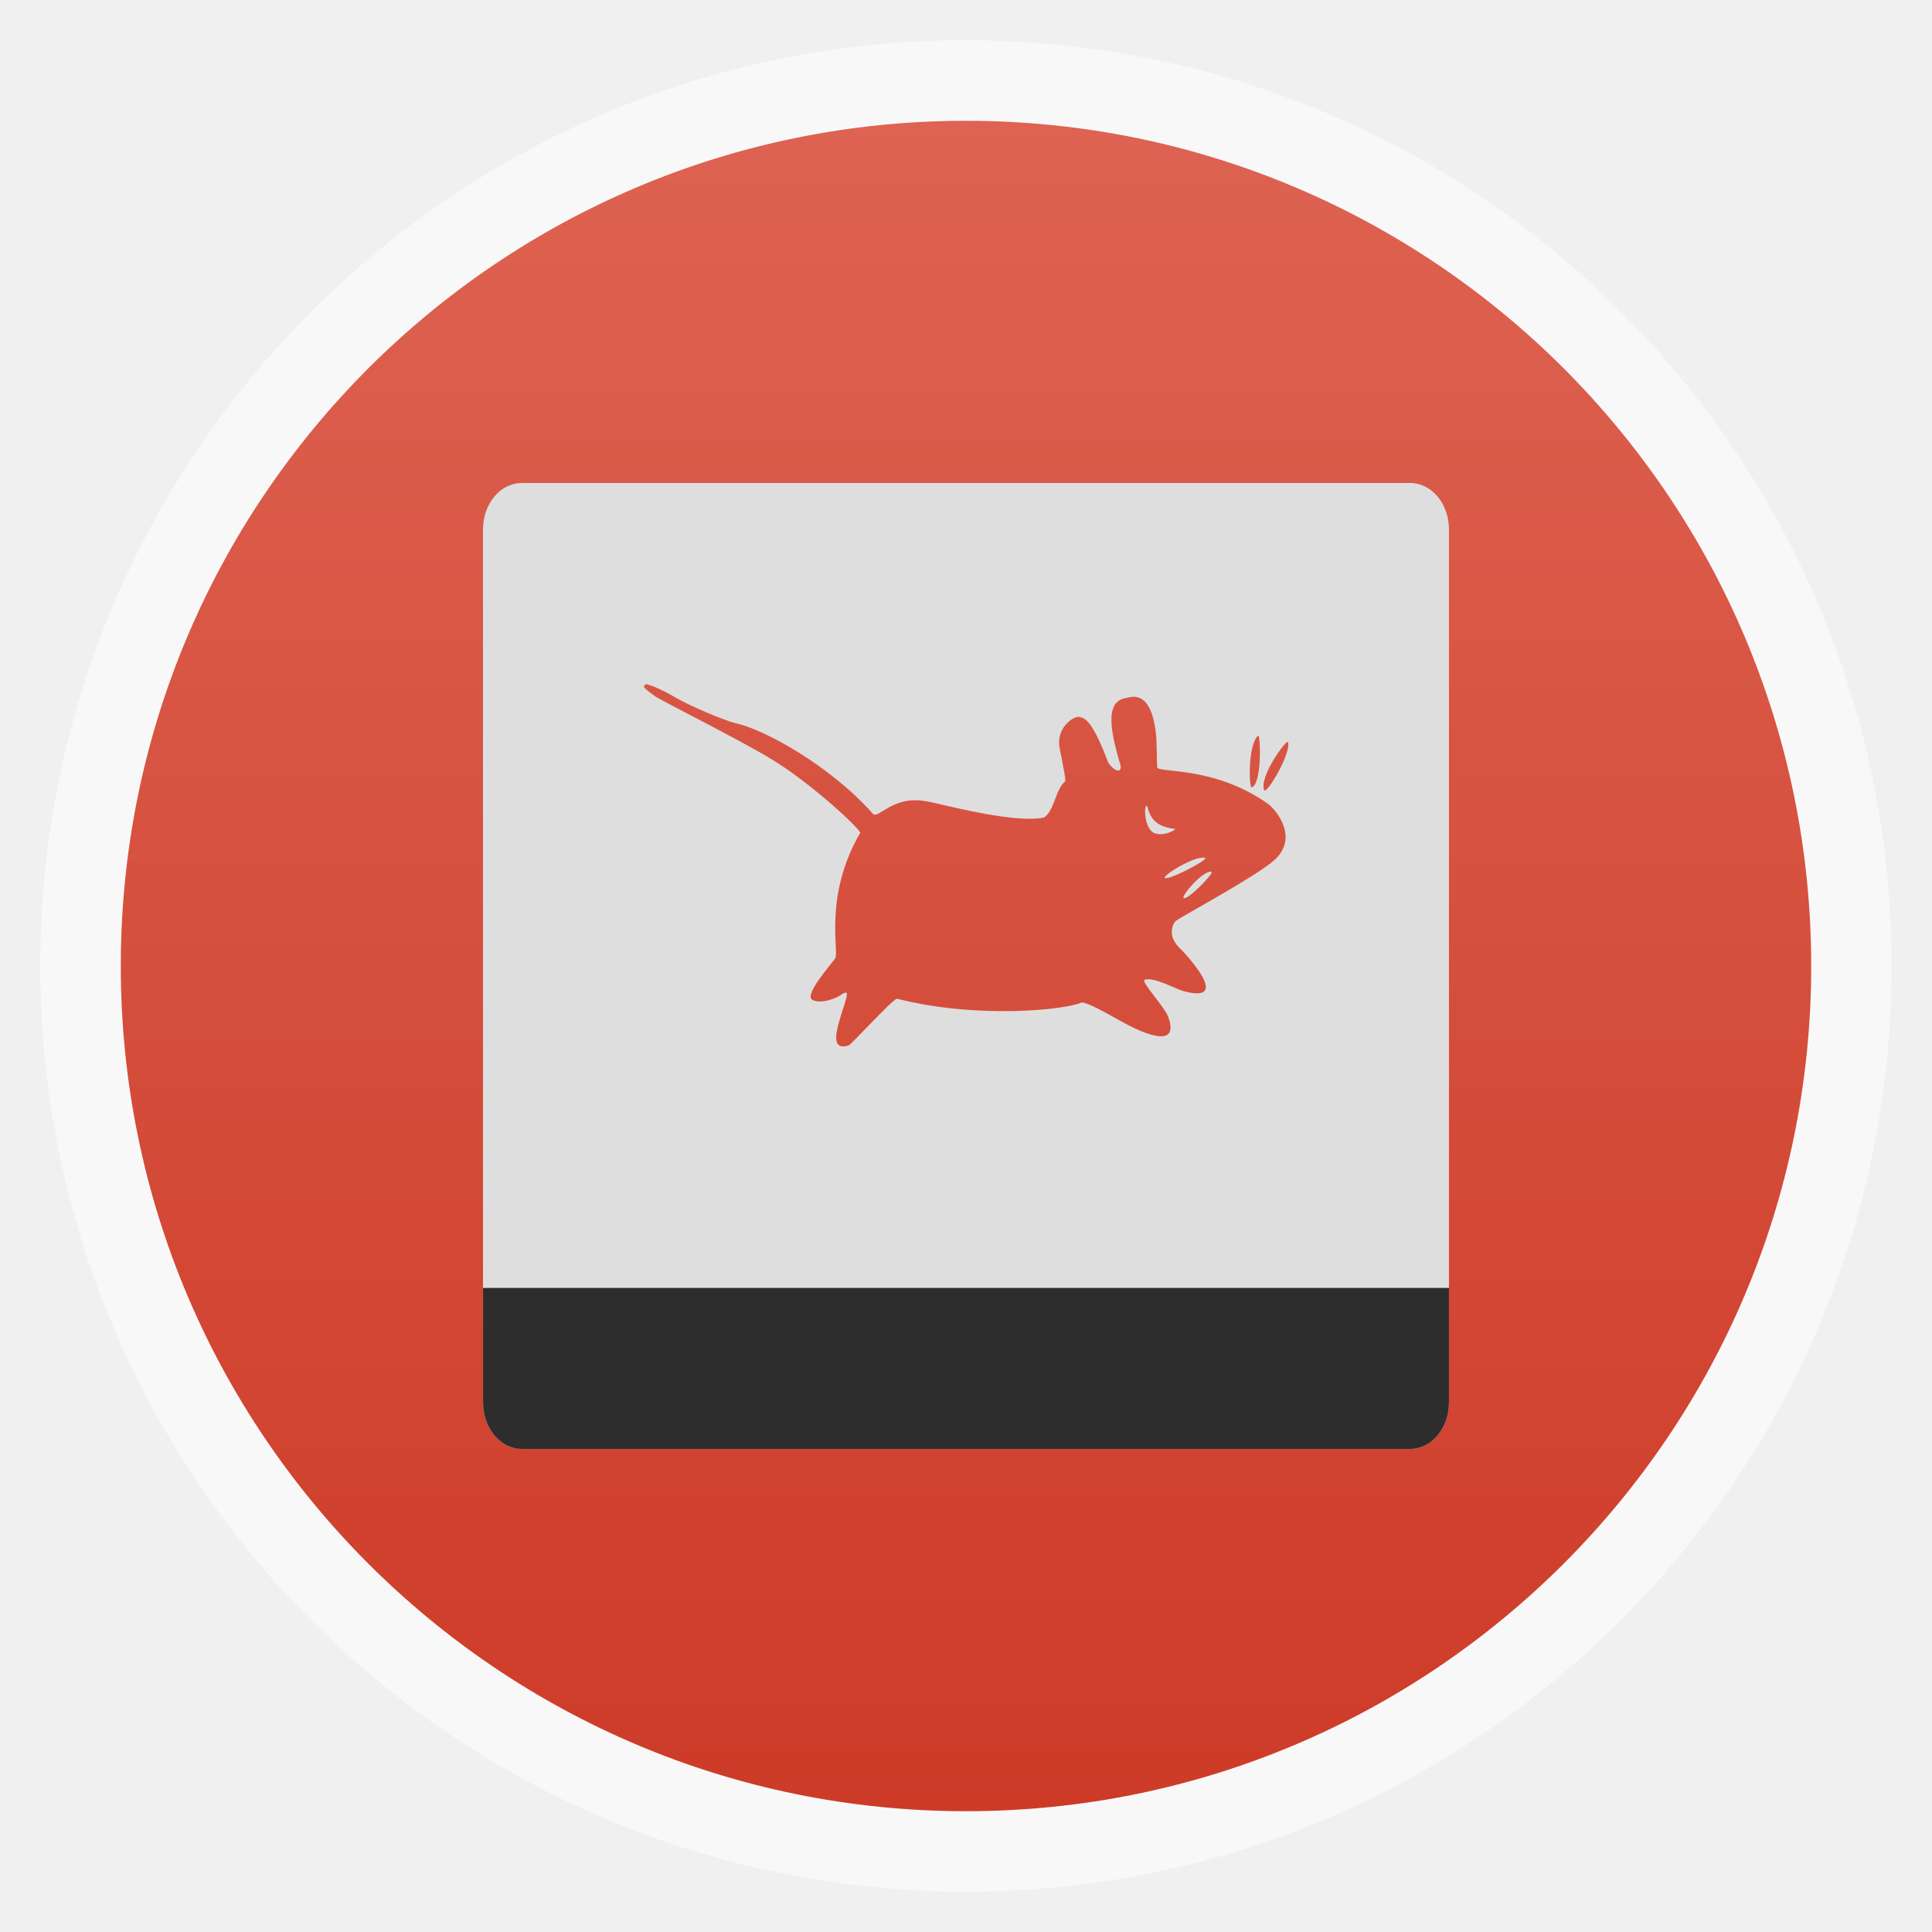
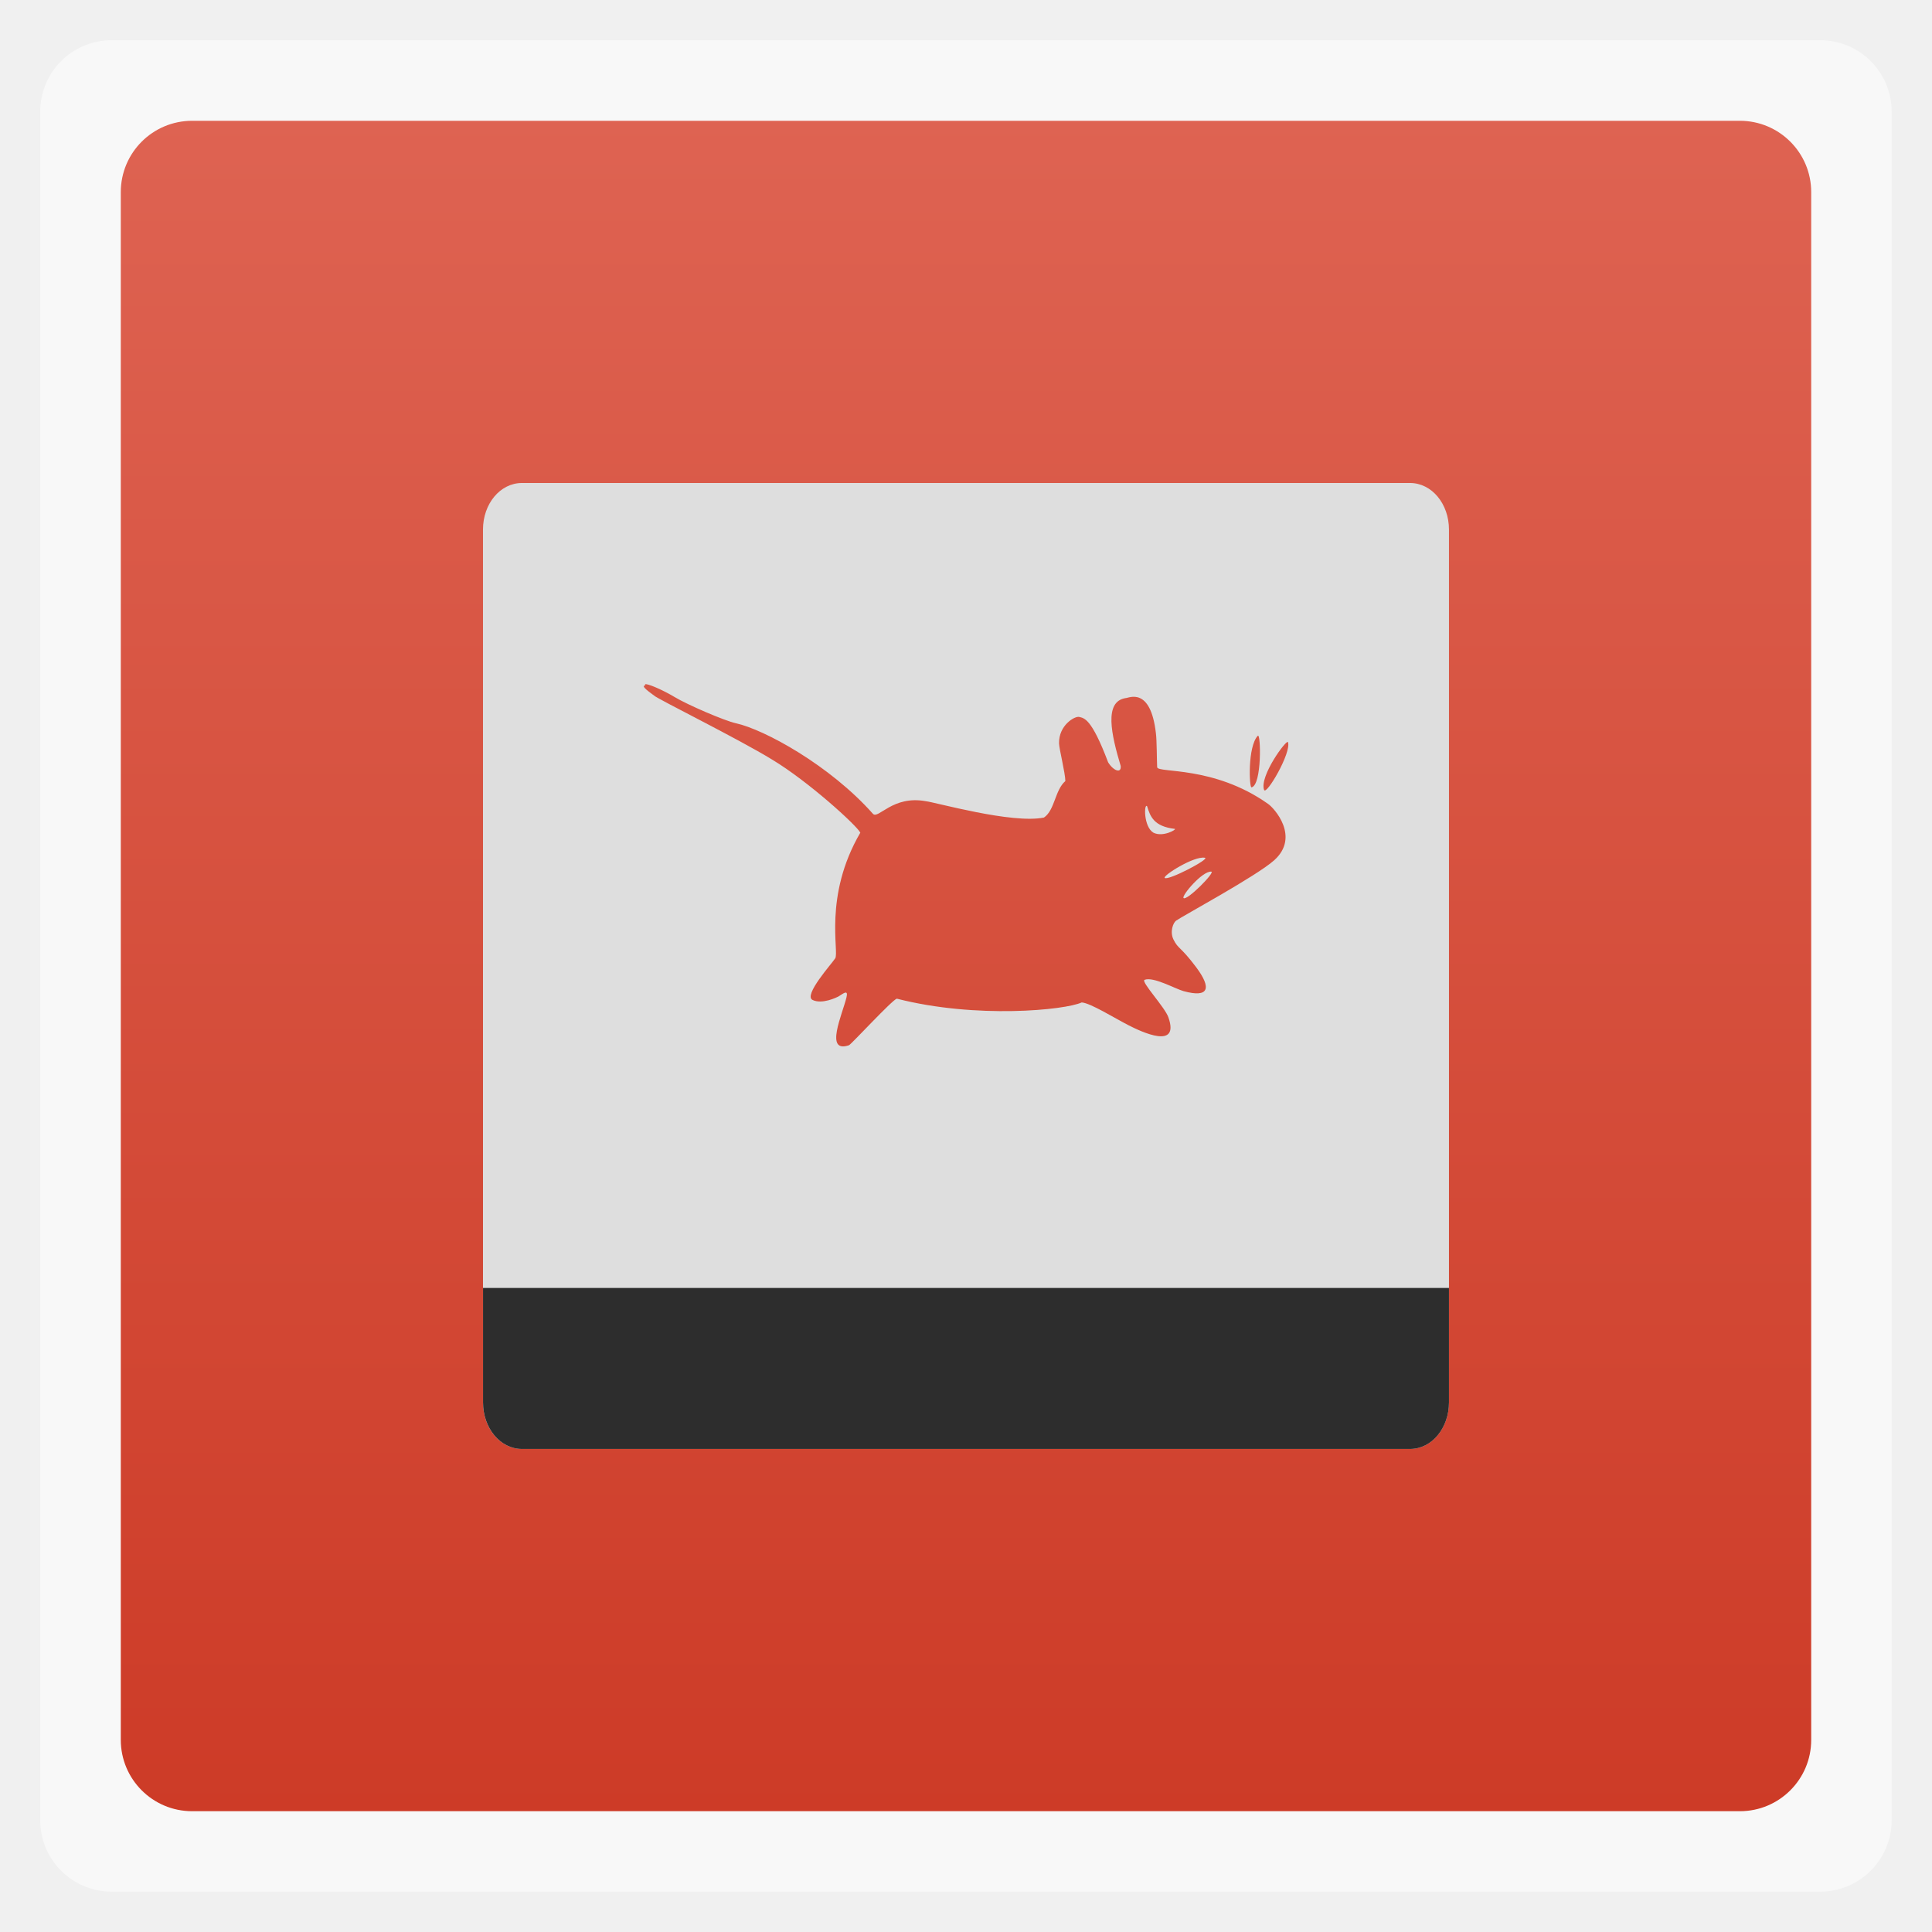
<svg xmlns="http://www.w3.org/2000/svg" xmlns:xlink="http://www.w3.org/1999/xlink" width="48" viewBox="0 0 13.547 13.547" height="48">
  <defs>
    <linearGradient id="0">
      <stop stop-color="#cd3b27" />
      <stop offset="1" stop-color="#de6352" />
    </linearGradient>
    <linearGradient gradientTransform="matrix(1.10525 0 0 1.10525 -134.2787 -295.7618)" xlink:href="#0" id="1" y1="279.1" y2="268.33" gradientUnits="userSpaceOnUse" x2="0" />
  </defs>
  <g fill-rule="evenodd">
-     <rect width="12.982" x="0.282" y="0.282" rx="6.491" height="12.982" opacity="0.5" fill="#fff" />
-     <rect width="11.853" x="0.847" y="0.847" rx="5.926" height="11.853" fill="url(#1)" />
+     <rect width="12.982" x="0.282" y="0.282" rx="0.5" height="12.982" opacity="0.5" fill="#fff" />
+     <rect width="11.853" x="0.847" y="0.847" rx="0.5" height="11.853" fill="url(#1)" />
  </g>
  <path d="M 12.969 12 C 12.425 12 12 12.52 12 13.156 L 12 34.844 C 12 35.48 12.425 36 12.969 36 L 35.031 36 C 35.575 36 36 35.48 36 34.844 L 36 13.156 C 36 12.52 35.575 12 35.031 12 L 12.969 12 z M 16.062 17 C 16.178 17.018 16.5 17.162 16.75 17.312 C 17.084 17.514 18.007 17.909 18.281 17.969 C 18.989 18.123 20.621 19.016 21.688 20.219 C 21.822 20.363 22.176 19.755 23 19.906 C 23.237 19.931 25.144 20.475 25.938 20.312 C 26.209 20.128 26.209 19.629 26.469 19.406 C 26.469 19.217 26.314 18.598 26.312 18.469 C 26.304 18.019 26.7 17.788 26.812 17.812 C 26.93 17.845 27.111 17.824 27.531 18.938 C 27.656 19.146 27.864 19.23 27.844 19.031 C 27.612 18.254 27.421 17.427 27.969 17.344 C 28.045 17.344 28.586 17.053 28.719 18.219 C 28.742 18.391 28.741 18.888 28.75 19.062 C 28.768 19.213 30.152 19.017 31.5 19.969 C 31.657 20.071 32.307 20.794 31.656 21.375 C 31.22 21.766 29.345 22.779 29.219 22.875 C 29.147 22.928 29.06 23.15 29.156 23.344 C 29.276 23.586 29.324 23.505 29.719 24.031 C 30.113 24.558 30.032 24.797 29.406 24.625 C 29.197 24.567 28.658 24.26 28.438 24.344 C 28.334 24.383 28.948 25.028 29.031 25.281 C 29.309 26.082 28.375 25.645 28.031 25.469 C 27.688 25.292 27.087 24.918 26.875 24.906 C 26.464 25.096 24.255 25.318 22.281 24.812 C 22.161 24.848 21.168 25.928 21.094 25.969 C 20.476 26.18 20.932 25.194 21.031 24.781 C 21.08 24.579 20.961 24.677 20.844 24.75 C 20.789 24.784 20.421 24.959 20.188 24.844 C 19.954 24.729 20.671 23.938 20.75 23.812 C 20.859 23.664 20.45 22.273 21.375 20.688 C 21.281 20.503 20.078 19.41 19.188 18.875 C 18.346 18.357 16.305 17.35 16.25 17.281 C 16.162 17.213 15.9 17.036 16.031 17.031 C 16.017 17.005 16.024 16.994 16.062 17 z M 31.25 18.281 C 31.327 18.199 31.356 19.51 31.094 19.562 C 31.038 19.574 30.994 18.552 31.25 18.281 z M 32 18.438 C 32.091 18.698 31.459 19.775 31.406 19.625 C 31.285 19.282 31.971 18.355 32 18.438 z M 28.5 20.031 C 28.423 19.945 28.408 20.537 28.656 20.688 C 28.897 20.81 29.247 20.601 29.188 20.594 C 28.668 20.532 28.579 20.288 28.5 20.031 z M 29.938 21.312 C 29.673 21.256 28.879 21.759 28.938 21.812 C 29.02 21.888 30.063 21.342 29.938 21.312 z M 30.094 21.656 C 29.871 21.638 29.348 22.259 29.406 22.312 C 29.489 22.388 30.205 21.665 30.094 21.656 z " transform="scale(0.2822222,0.2822222)" fill="#dedede" />
  <path d="M 3.66,10.16 C 3.507,10.16 3.387,10.013 3.387,9.834 l 0,-0.803 6.773,0 0,0.803 C 10.16,10.013 10.04,10.16 9.887,10.16 l -6.227,0 z" fill="#2d2d2d" />
</svg>
